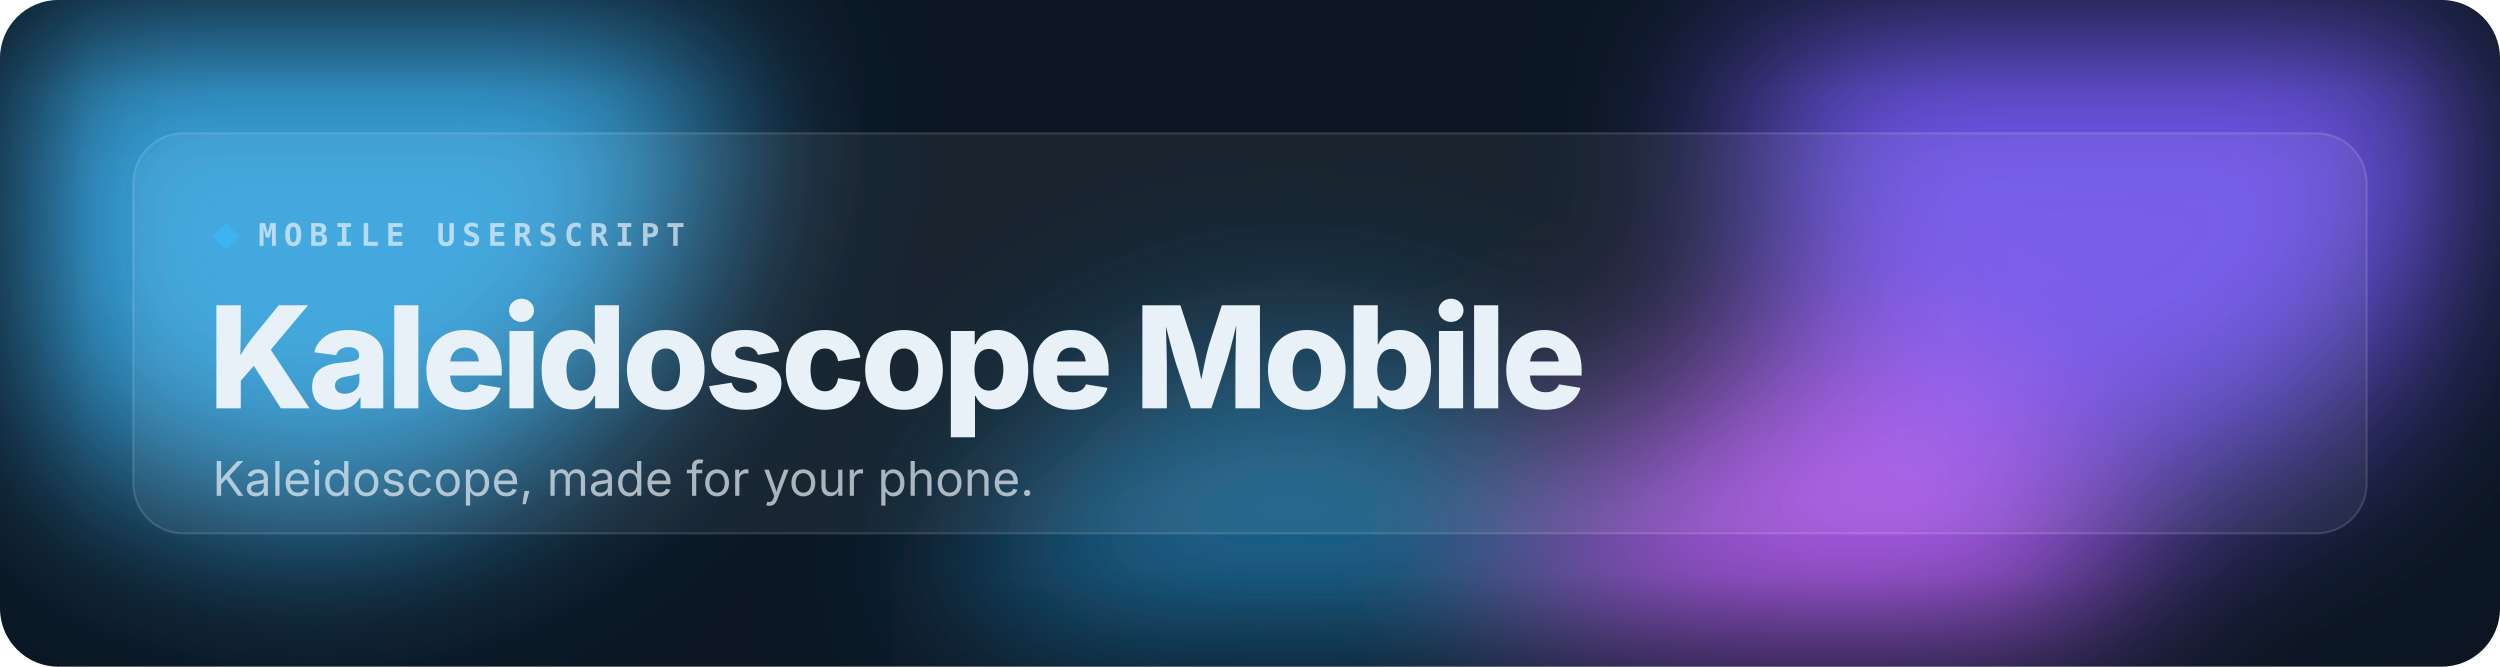
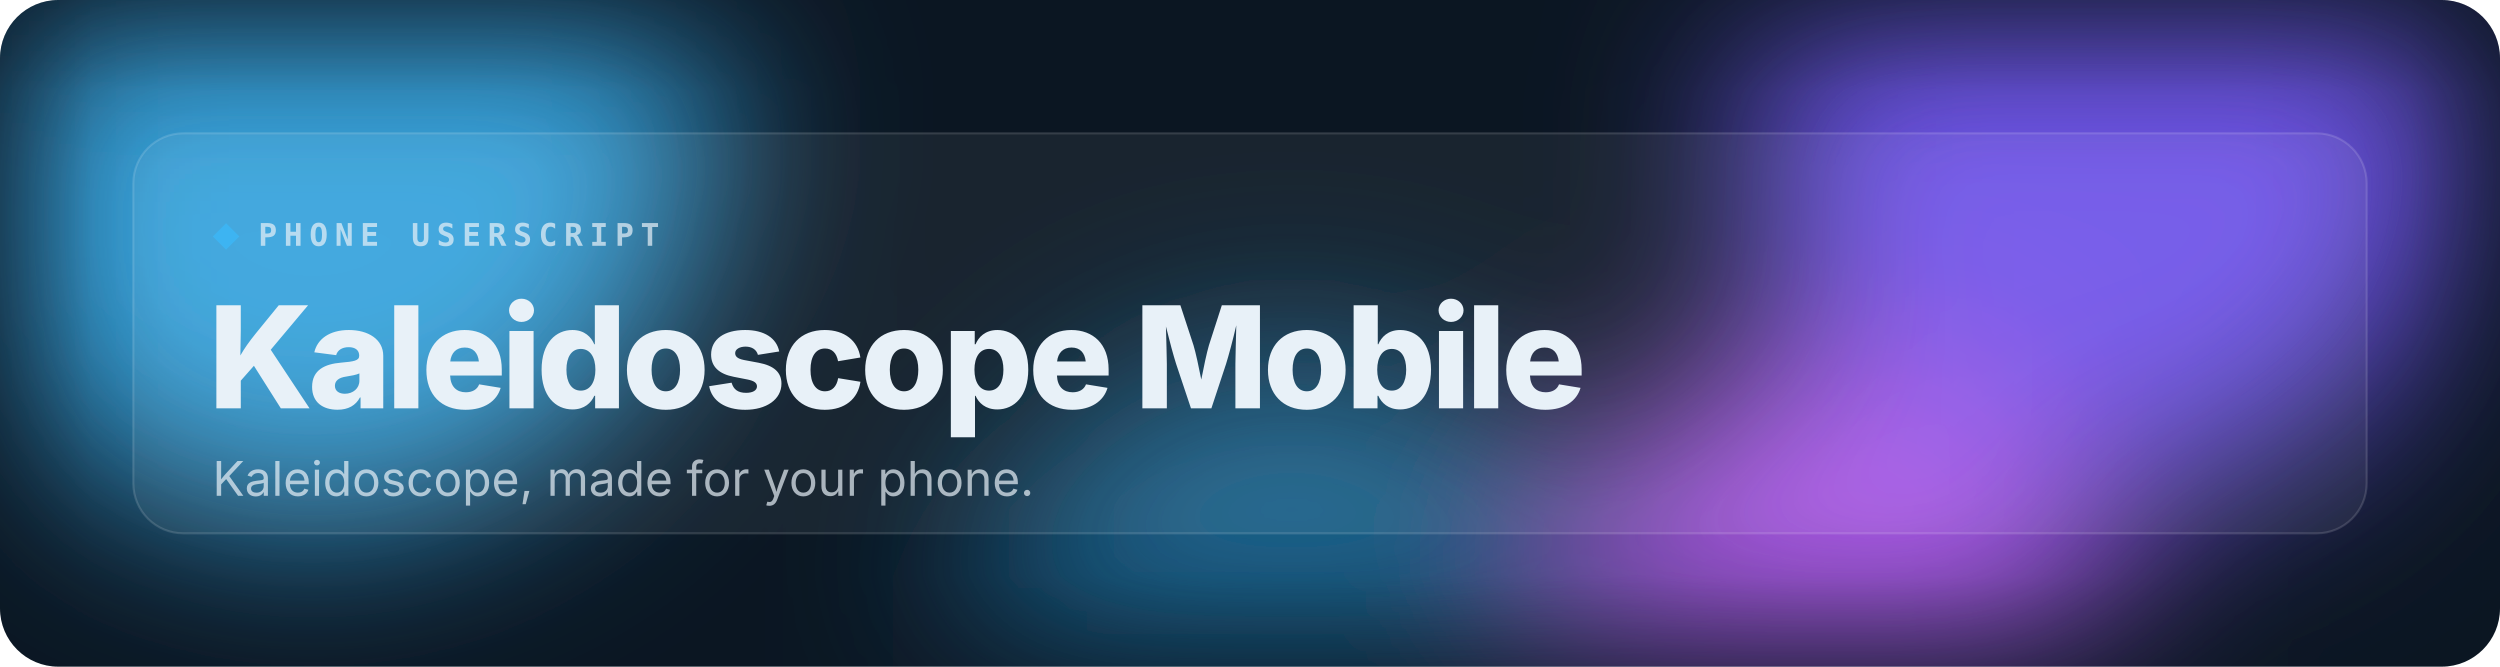
<svg xmlns="http://www.w3.org/2000/svg" width="1200" height="320" viewBox="0 0 1200 320" role="img" aria-label="Kaleidoscope Mobile">
  <defs>
    <clipPath id="c">
      <rect width="1200" height="320" rx="28" />
    </clipPath>
    <filter id="b" x="-50%" y="-50%" width="200%" height="200%">
      <feGaussianBlur stdDeviation="46" />
    </filter>
    <linearGradient id="g" x1="0" y1="0" x2="1" y2="0">
      <stop offset="0" stop-color="#ffd27a" />
      <stop offset=".35" stop-color="#ff8a3d" />
      <stop offset=".7" stop-color="#ff2d6f" />
      <stop offset="1" stop-color="#b98bff" />
    </linearGradient>
  </defs>
  <g clip-path="url(#c)">
    <rect width="1200" height="320" fill="#0b1622" />
    <g filter="url(#b)" opacity=".9">
      <circle cx="150" cy="60" r="190" fill="#3db4f2">
        <animateTransform attributeName="transform" type="translate" values="0 0;90 40;-40 90;0 0" dur="17s" repeatCount="indefinite" calcMode="spline" keySplines=".45 0 .55 1;.45 0 .55 1;.45 0 .55 1" />
      </circle>
      <circle cx="1010" cy="70" r="170" fill="#7a5cff">
        <animateTransform attributeName="transform" type="translate" values="0 0;-80 50;-50 -80;0 0" dur="21s" repeatCount="indefinite" calcMode="spline" keySplines=".45 0 .55 1;.45 0 .55 1;.45 0 .55 1" />
      </circle>
      <circle cx="620" cy="330" r="160" fill="#1f6f9f">
        <animateTransform attributeName="transform" type="translate" values="0 0;70 -40;40 70;0 0" dur="19s" repeatCount="indefinite" calcMode="spline" keySplines=".45 0 .55 1;.45 0 .55 1;.45 0 .55 1" />
      </circle>
      <circle cx="880" cy="300" r="130" fill="#c063ff">
        <animateTransform attributeName="transform" type="translate" values="0 0;-60 -30;30 -60;0 0" dur="23s" repeatCount="indefinite" calcMode="spline" keySplines=".45 0 .55 1;.45 0 .55 1;.45 0 .55 1" />
      </circle>
    </g>
    <rect x="64" y="64" width="1072" height="192" rx="24" fill="rgba(255,255,255,.06)" stroke="rgba(255,255,255,.14)" />
    <g font-family="-apple-system,BlinkMacSystemFont,'Segoe UI',Inter,system-ui,sans-serif">
      <g transform="translate(104 118)">
        <rect x="0" y="-9" width="9" height="9" fill="#3db4f2" transform="rotate(45 4.5 -4.5)" />
-         <text x="20" y="0" font-family="ui-monospace,SFMono-Regular,Menlo,monospace" font-size="15" font-weight="700" letter-spacing="3.2" fill="rgba(232,241,248,.7)">MOBILE USERSCRIPT</text>
+         <text x="20" y="0" font-family="ui-monospace,SFMono-Regular,Menlo,monospace" font-size="15" font-weight="700" letter-spacing="3.2" fill="rgba(232,241,248,.7)">PHONE USERSCRIPT</text>
      </g>
      <text x="100" y="196" font-size="68" font-weight="800" letter-spacing="-2.4" fill="#e8f1f8">Kaleidoscope Mobile</text>
      <text x="102" y="238" font-size="23" fill="rgba(232,241,248,.7)">Kaleidoscope, made for your phone.</text>
    </g>
  </g>
</svg>
